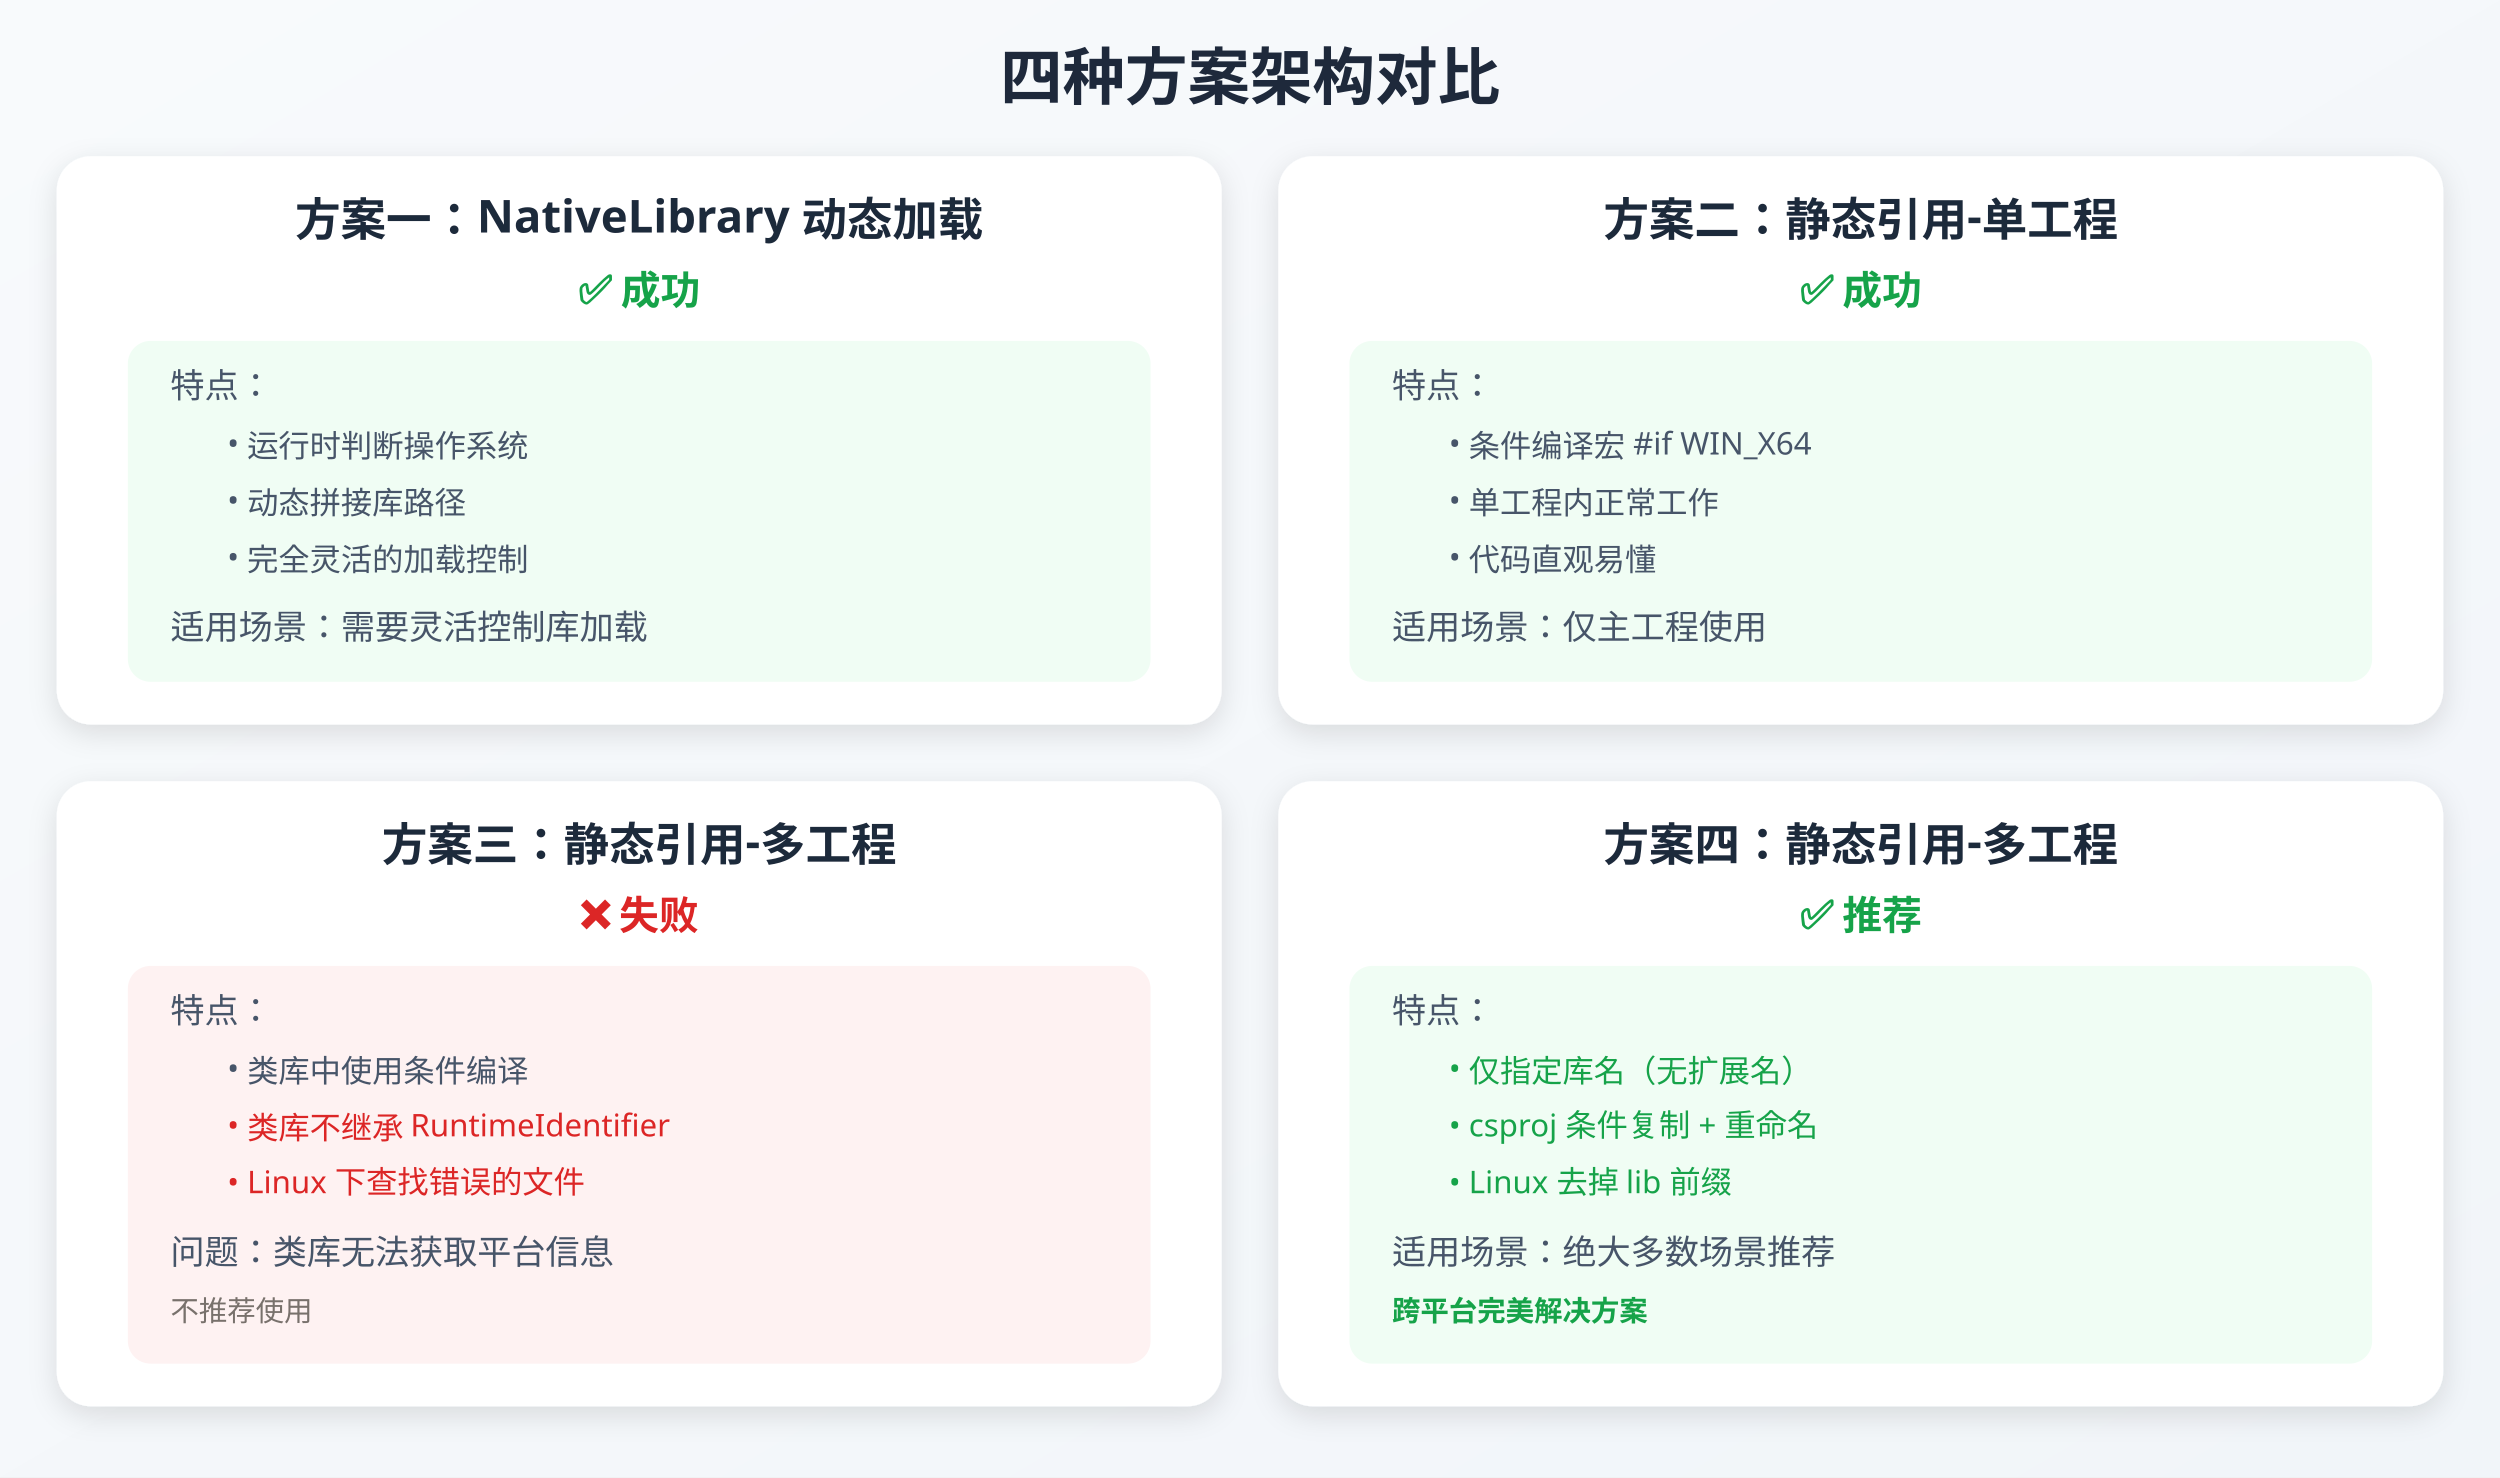
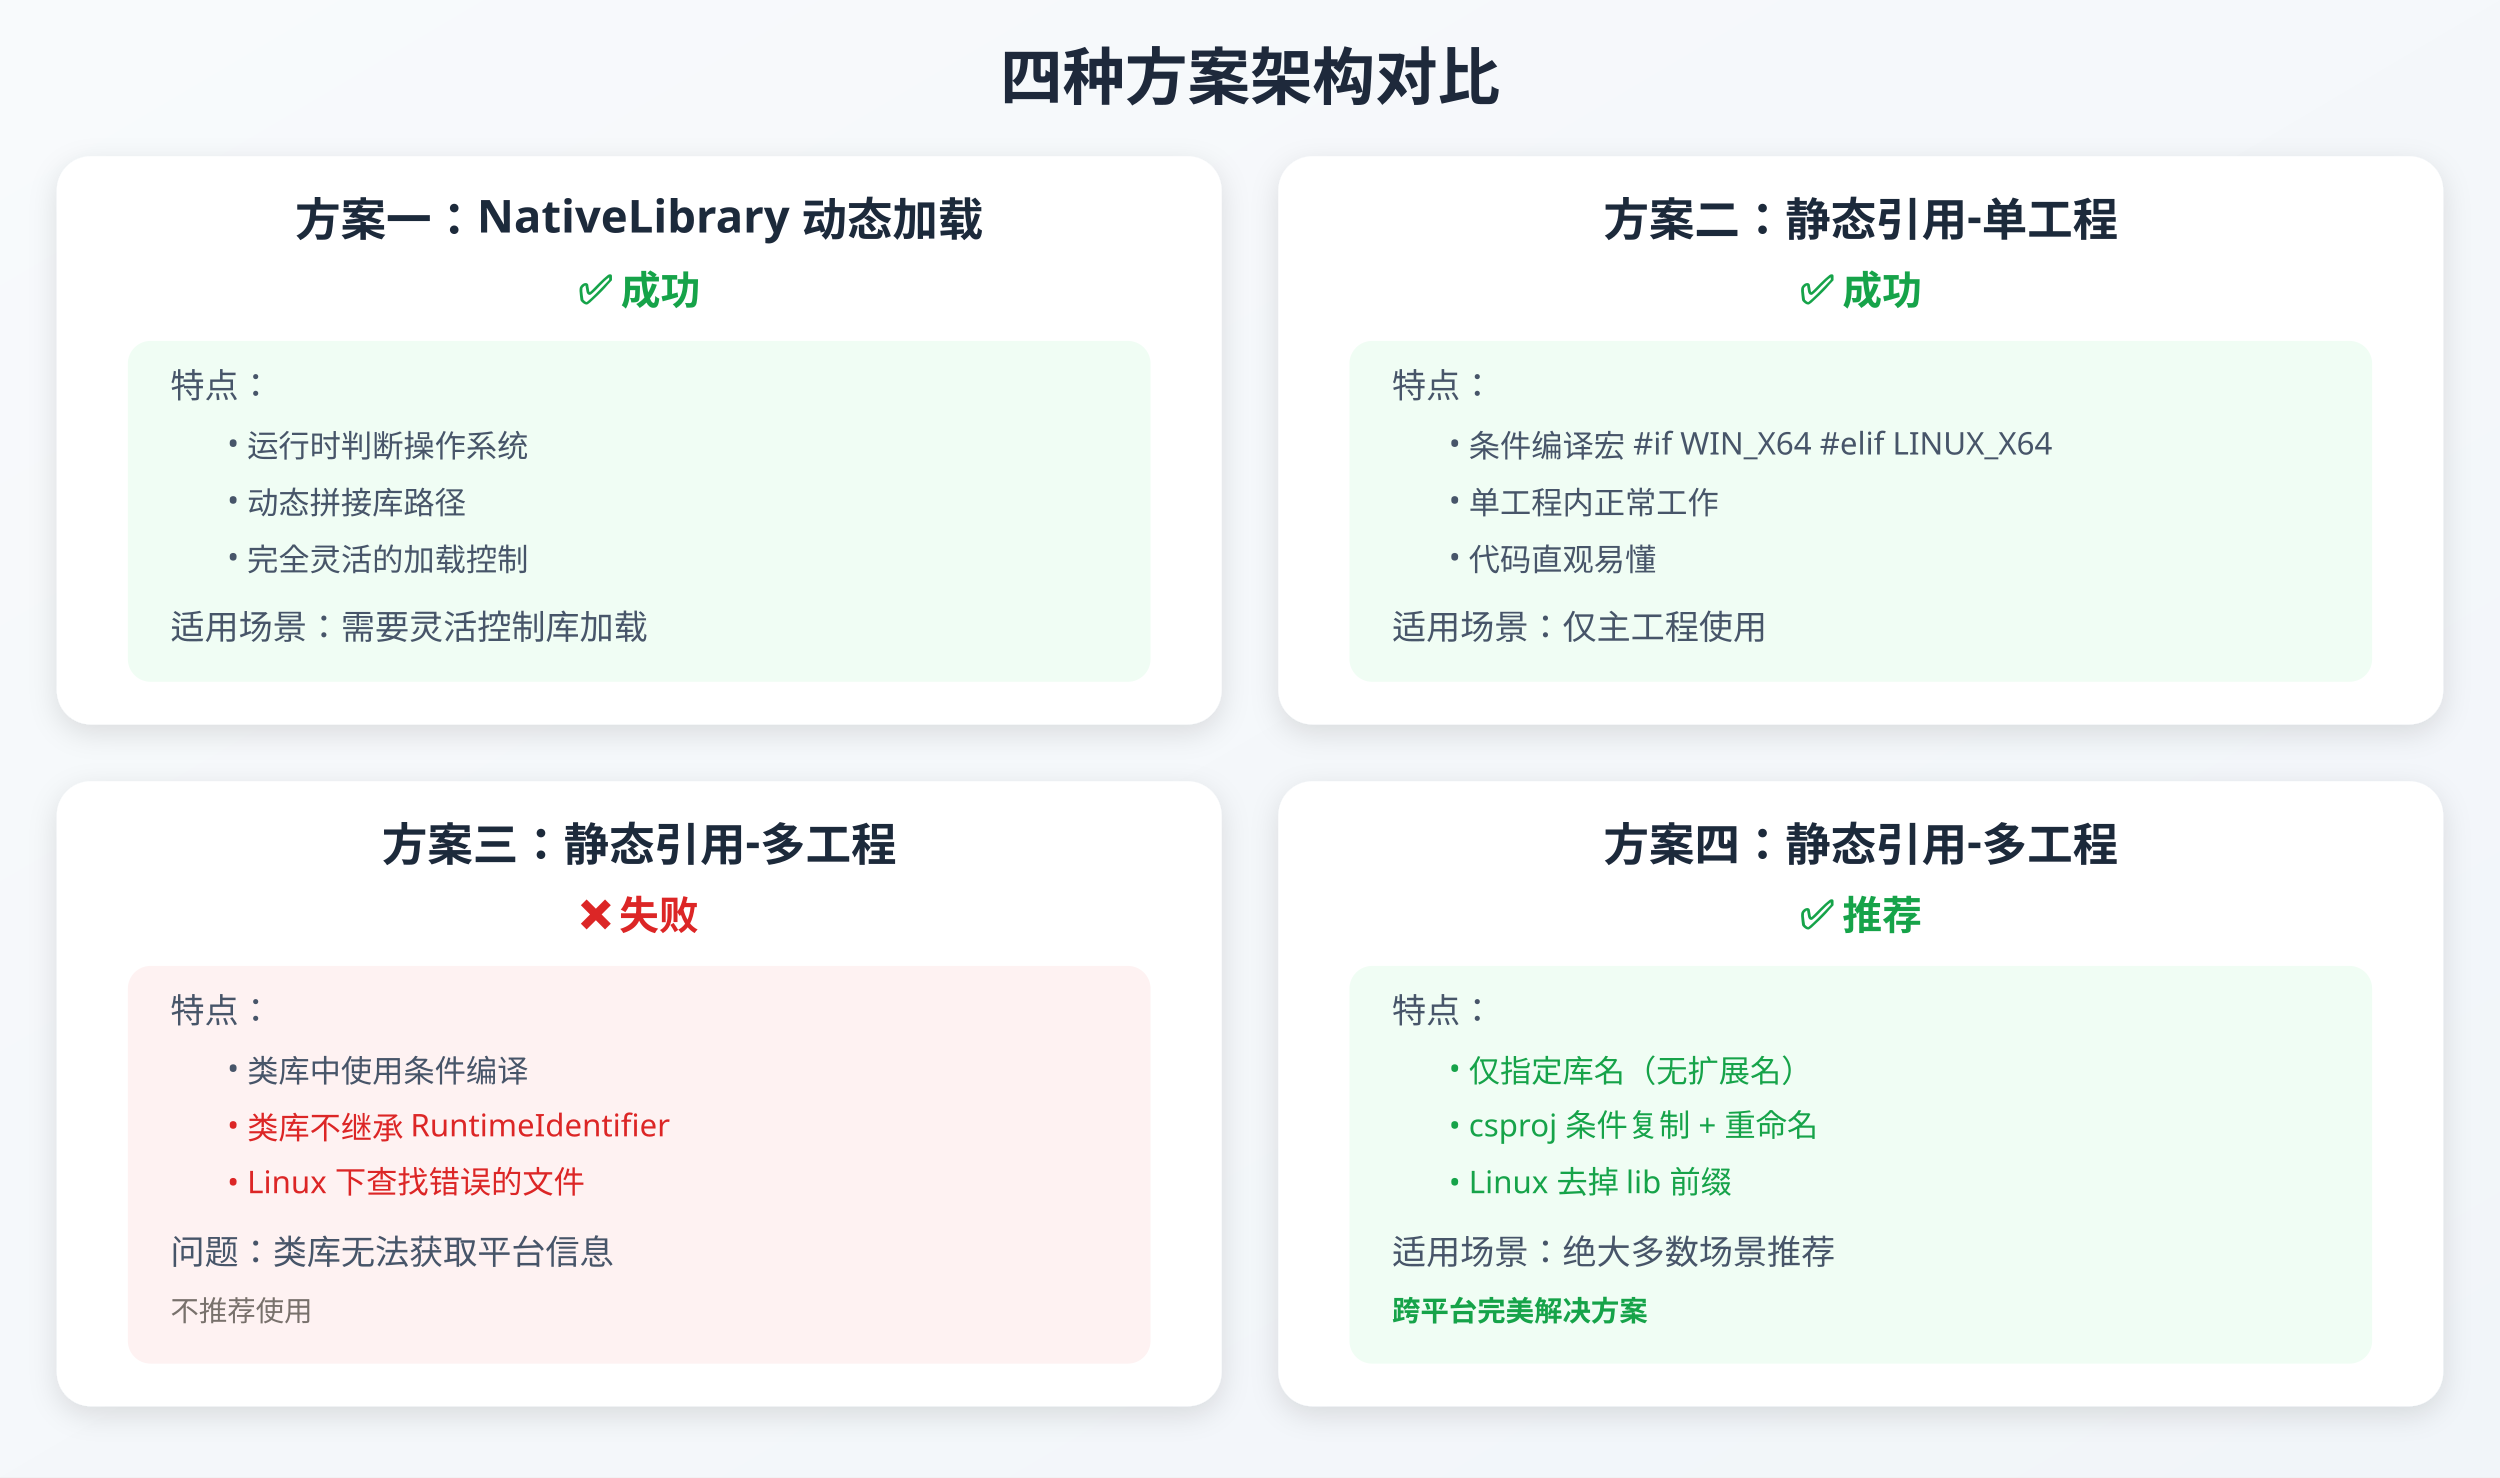
<svg xmlns="http://www.w3.org/2000/svg" height="520" viewBox="0 0 880 520" width="880">
  <defs>
    <linearGradient id="bgGrad" x1="0%" y1="0%" x2="100%" y2="100%">
      <stop offset="0%" stop-color="#f8fafc" />
      <stop offset="100%" stop-color="#f1f5f9" />
    </linearGradient>
    <linearGradient id="primaryGrad" x1="0%" y1="0%" x2="0%" y2="100%">
      <stop offset="0%" stop-color="#6366f1" />
      <stop offset="100%" stop-color="#4f46e5" />
    </linearGradient>
    <linearGradient id="successGrad" x1="0%" y1="0%" x2="0%" y2="100%">
      <stop offset="0%" stop-color="#22c55e" />
      <stop offset="100%" stop-color="#16a34a" />
    </linearGradient>
    <linearGradient id="warningGrad" x1="0%" y1="0%" x2="0%" y2="100%">
      <stop offset="0%" stop-color="#f59e0b" />
      <stop offset="100%" stop-color="#d97706" />
    </linearGradient>
    <linearGradient id="failGrad" x1="0%" y1="0%" x2="0%" y2="100%">
      <stop offset="0%" stop-color="#ef4444" />
      <stop offset="100%" stop-color="#dc2626" />
    </linearGradient>
    <filter id="cardShadow" x="-20%" y="-20%" width="140%" height="140%">
      <feDropShadow dx="0" dy="3" stdDeviation="5" flood-opacity="0.12" />
    </filter>
  </defs>
  <rect fill="url(#bgGrad)" width="880" height="520" />
  <text fill="#1e293b" font-family="Microsoft YaHei, sans-serif" font-size="22" font-weight="bold" text-anchor="middle" x="440" y="35">四种方案架构对比</text>
  <g transform="translate(20, 55)" filter="url(#cardShadow)">
    <rect fill="#fff" rx="12" width="410" height="200" />
    <text fill="#1e293b" font-family="Microsoft YaHei, sans-serif" font-size="16" font-weight="bold" text-anchor="middle" x="205" y="28">方案一：NativeLibrary 动态加载</text>
    <text fill="#16a34a" font-family="Microsoft YaHei, sans-serif" font-size="14" font-weight="bold" text-anchor="middle" x="205" y="52">✅ 成功</text>
    <rect fill="#f0fdf4" x="25" y="65" width="360" height="120" rx="8" />
    <text fill="#475569" font-family="Microsoft YaHei, sans-serif" font-size="12" x="40" y="85">特点：</text>
    <text fill="#475569" font-family="Microsoft YaHei, sans-serif" font-size="11" x="60" y="105">• 运行时判断操作系统</text>
    <text fill="#475569" font-family="Microsoft YaHei, sans-serif" font-size="11" x="60" y="125">• 动态拼接库路径</text>
    <text fill="#475569" font-family="Microsoft YaHei, sans-serif" font-size="11" x="60" y="145">• 完全灵活的加载控制</text>
    <text fill="#475569" font-family="Microsoft YaHei, sans-serif" font-size="12" x="40" y="170">适用场景：需要灵活控制库加载</text>
  </g>
  <g transform="translate(450, 55)" filter="url(#cardShadow)">
    <rect fill="#fff" rx="12" width="410" height="200" />
    <text fill="#1e293b" font-family="Microsoft YaHei, sans-serif" font-size="16" font-weight="bold" text-anchor="middle" x="205" y="28">方案二：静态引用-单工程</text>
    <text fill="#16a34a" font-family="Microsoft YaHei, sans-serif" font-size="14" font-weight="bold" text-anchor="middle" x="205" y="52">✅ 成功</text>
    <rect fill="#f0fdf4" x="25" y="65" width="360" height="120" rx="8" />
    <text fill="#475569" font-family="Microsoft YaHei, sans-serif" font-size="12" x="40" y="85">特点：</text>
-     <text fill="#475569" font-family="Microsoft YaHei, sans-serif" font-size="11" x="60" y="105">• 条件编译宏 #if WIN_X64</text>
+     <text fill="#475569" font-family="Microsoft YaHei, sans-serif" font-size="11" x="60" y="105">• 条件编译宏 #if WIN_X64 #elif LINUX_X64</text>
    <text fill="#475569" font-family="Microsoft YaHei, sans-serif" font-size="11" x="60" y="125">• 单工程内正常工作</text>
    <text fill="#475569" font-family="Microsoft YaHei, sans-serif" font-size="11" x="60" y="145">• 代码直观易懂</text>
    <text fill="#475569" font-family="Microsoft YaHei, sans-serif" font-size="12" x="40" y="170">适用场景：仅主工程使用</text>
  </g>
  <g transform="translate(20, 275)" filter="url(#cardShadow)">
    <rect fill="#fff" rx="12" width="410" height="220" />
    <text fill="#1e293b" font-family="Microsoft YaHei, sans-serif" font-size="16" font-weight="bold" text-anchor="middle" x="205" y="28">方案三：静态引用-多工程</text>
    <text fill="#dc2626" font-family="Microsoft YaHei, sans-serif" font-size="14" font-weight="bold" text-anchor="middle" x="205" y="52">❌ 失败</text>
    <rect fill="#fef2f2" x="25" y="65" width="360" height="140" rx="8" />
    <text fill="#475569" font-family="Microsoft YaHei, sans-serif" font-size="12" x="40" y="85">特点：</text>
    <text fill="#475569" font-family="Microsoft YaHei, sans-serif" font-size="11" x="60" y="105">• 类库中使用条件编译</text>
    <text fill="#dc2626" font-family="Microsoft YaHei, sans-serif" font-size="11" x="60" y="125">• 类库不继承 RuntimeIdentifier</text>
    <text fill="#dc2626" font-family="Microsoft YaHei, sans-serif" font-size="11" x="60" y="145">• Linux 下查找错误的文件</text>
    <text fill="#475569" font-family="Microsoft YaHei, sans-serif" font-size="12" x="40" y="170">问题：类库无法获取平台信息</text>
    <text fill="#78716c" font-family="Microsoft YaHei, sans-serif" font-size="10" x="40" y="190">不推荐使用</text>
  </g>
  <g transform="translate(450, 275)" filter="url(#cardShadow)">
    <rect fill="#fff" rx="12" width="410" height="220" />
    <text fill="#1e293b" font-family="Microsoft YaHei, sans-serif" font-size="16" font-weight="bold" text-anchor="middle" x="205" y="28">方案四：静态引用-多工程</text>
    <text fill="#16a34a" font-family="Microsoft YaHei, sans-serif" font-size="14" font-weight="bold" text-anchor="middle" x="205" y="52">✅ 推荐</text>
    <rect fill="#f0fdf4" x="25" y="65" width="360" height="140" rx="8" />
    <text fill="#475569" font-family="Microsoft YaHei, sans-serif" font-size="12" x="40" y="85">特点：</text>
    <text fill="#16a34a" font-family="Microsoft YaHei, sans-serif" font-size="11" x="60" y="105">• 仅指定库名（无扩展名）</text>
    <text fill="#16a34a" font-family="Microsoft YaHei, sans-serif" font-size="11" x="60" y="125">• csproj 条件复制 + 重命名</text>
    <text fill="#16a34a" font-family="Microsoft YaHei, sans-serif" font-size="11" x="60" y="145">• Linux 去掉 lib 前缀</text>
    <text fill="#475569" font-family="Microsoft YaHei, sans-serif" font-size="12" x="40" y="170">适用场景：绝大多数场景推荐</text>
    <text fill="#16a34a" font-family="Microsoft YaHei, sans-serif" font-size="10" font-weight="bold" x="40" y="190">跨平台完美解决方案</text>
  </g>
</svg>
